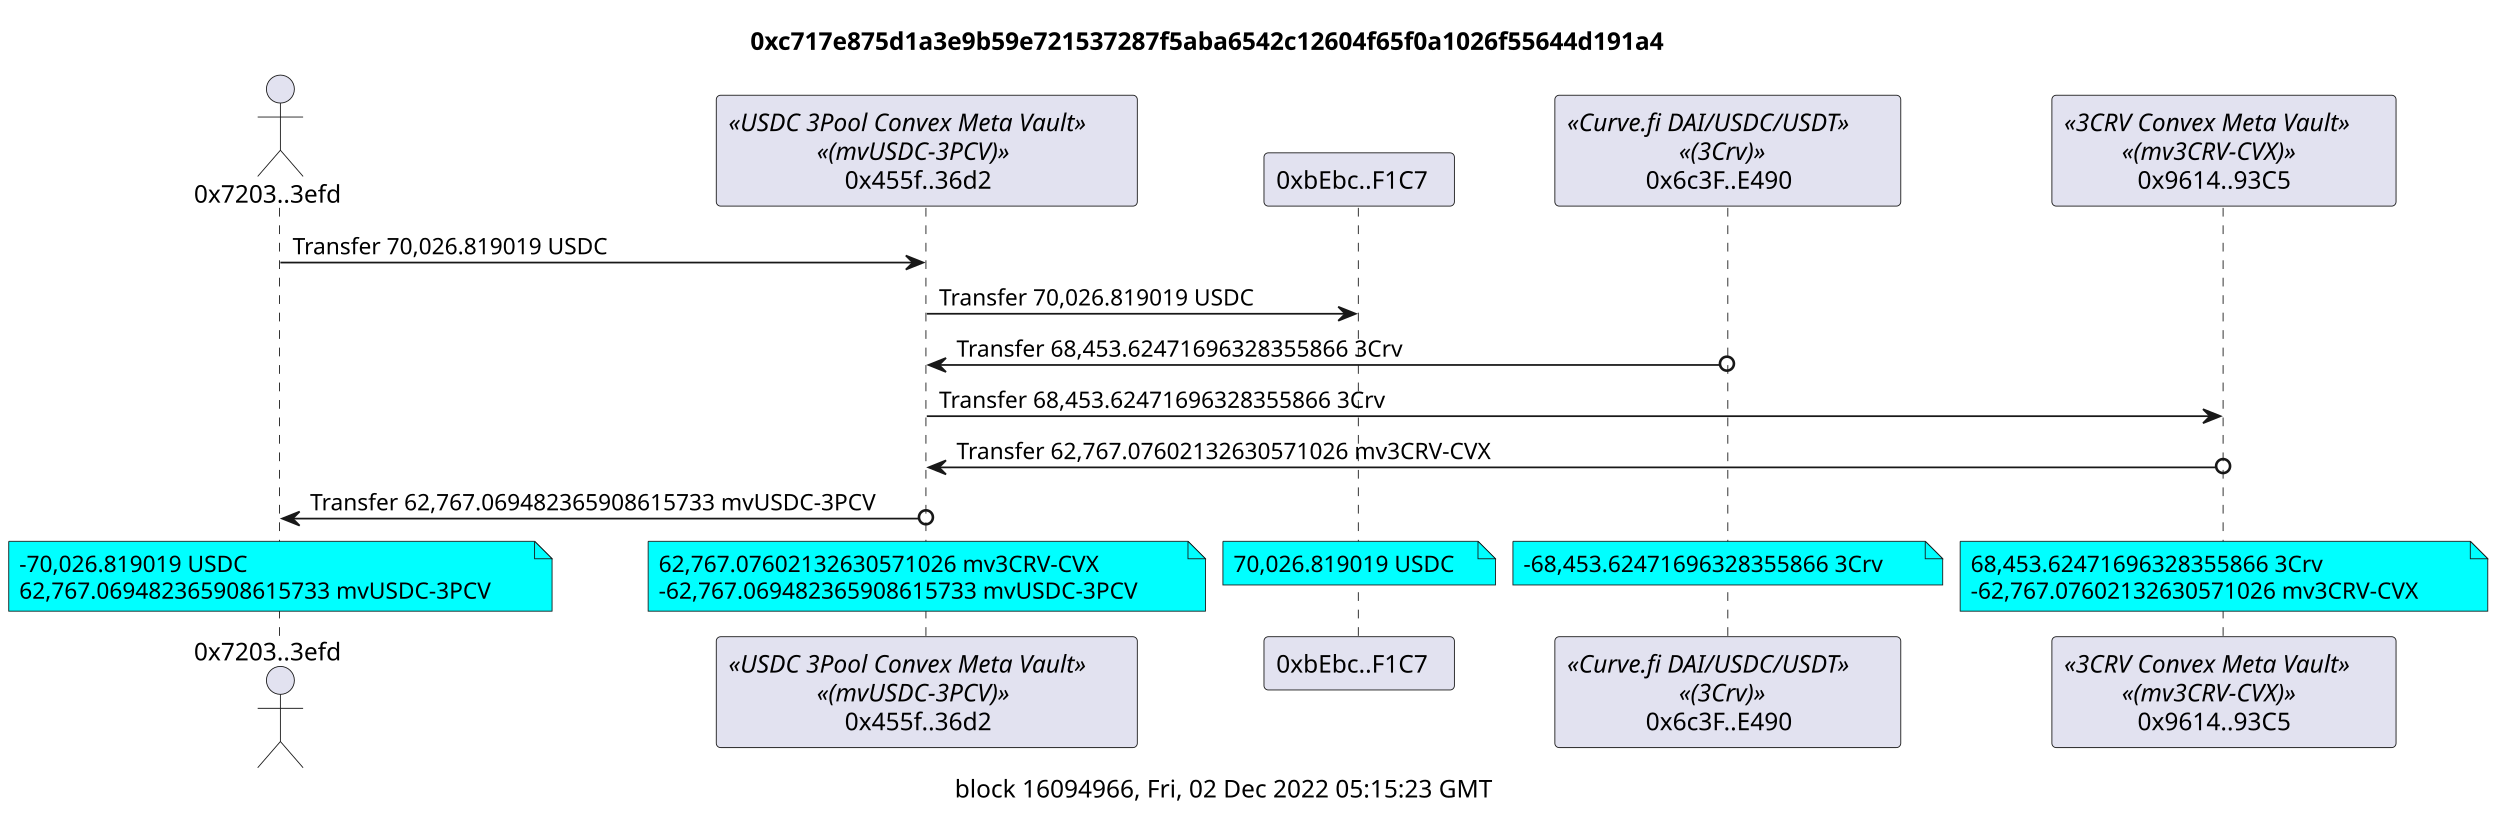
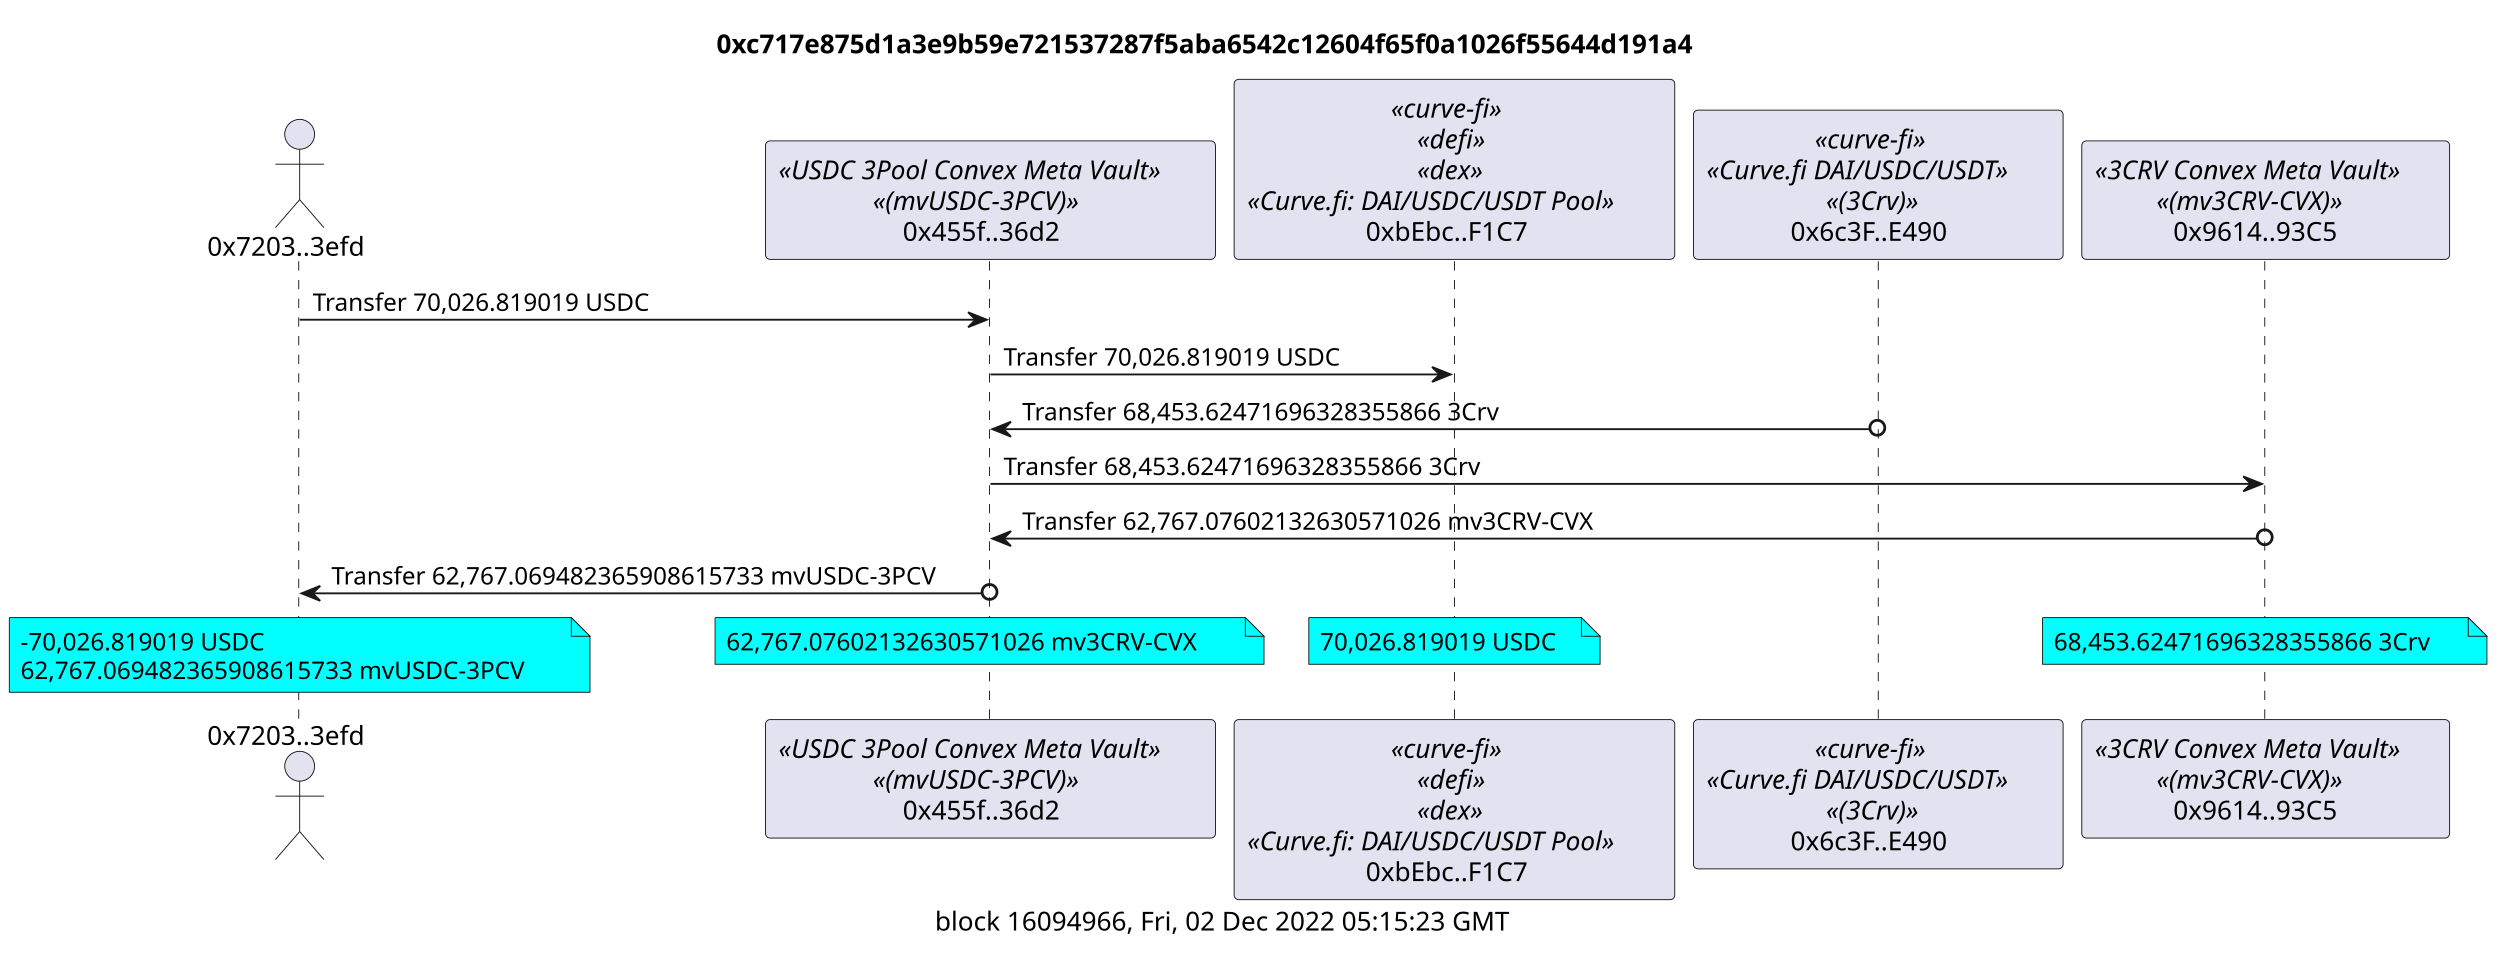
- <svg xmlns="http://www.w3.org/2000/svg" contentStyleType="text/css" height="468px" preserveAspectRatio="none" style="width:1431px;height:468px;background:#FFFFFF;" version="1.1" viewBox="0 0 1431 468" width="1431px" zoomAndPan="magnify">
+ <svg xmlns="http://www.w3.org/2000/svg" contentStyleType="text/css" height="510px" preserveAspectRatio="none" style="width:1339px;height:510px;background:#FFFFFF;" version="1.1" viewBox="0 0 1339 510" width="1339px" zoomAndPan="magnify">
  <defs />
  <g>
-     <text fill="#000000" font-family="sans-serif" font-size="14" font-weight="bold" lengthAdjust="spacing" textLength="569" x="429.5" y="28.535">0xc717e875d1a3e9b59e721537287f5aba6542c12604f65f0a1026f55644d191a4</text>
-     <text fill="#000000" font-family="sans-serif" font-size="14" lengthAdjust="spacing" textLength="335" x="546.5" y="456.484">block 16094966, Fri, 02 Dec 2022 05:15:23 GMT</text>
-     <line style="stroke:#181818;stroke-width:0.5;stroke-dasharray:5.0,5.0;" x1="160" x2="160" y1="118.977" y2="365.461" />
-     <line style="stroke:#181818;stroke-width:0.5;stroke-dasharray:5.0,5.0;" x1="530" x2="530" y1="118.977" y2="365.461" />
-     <line style="stroke:#181818;stroke-width:0.5;stroke-dasharray:5.0,5.0;" x1="777.5" x2="777.5" y1="118.977" y2="365.461" />
-     <line style="stroke:#181818;stroke-width:0.5;stroke-dasharray:5.0,5.0;" x1="989" x2="989" y1="118.977" y2="365.461" />
-     <line style="stroke:#181818;stroke-width:0.5;stroke-dasharray:5.0,5.0;" x1="1272.5" x2="1272.5" y1="118.977" y2="365.461" />
-     <text fill="#000000" font-family="sans-serif" font-size="14" lengthAdjust="spacing" textLength="93" x="111" y="116.023">0x7203..3efd</text>
-     <ellipse cx="160.5" cy="50.988" fill="#E2E2F0" rx="8" ry="8" style="stroke:#181818;stroke-width:0.5;" />
-     <path d="M160.5,58.988 L160.5,85.988 M147.5,66.988 L173.5,66.988 M160.5,85.988 L147.5,100.988 M160.5,85.988 L173.5,100.988 " fill="none" style="stroke:#181818;stroke-width:0.5;" />
-     <text fill="#000000" font-family="sans-serif" font-size="14" lengthAdjust="spacing" textLength="93" x="111" y="377.996">0x7203..3efd</text>
-     <ellipse cx="160.5" cy="389.449" fill="#E2E2F0" rx="8" ry="8" style="stroke:#181818;stroke-width:0.5;" />
-     <path d="M160.5,397.449 L160.5,424.449 M147.5,405.449 L173.5,405.449 M160.5,424.449 L147.5,439.449 M160.5,424.449 L173.5,439.449 " fill="none" style="stroke:#181818;stroke-width:0.5;" />
-     <rect fill="#E2E2F0" height="63.465" rx="2.5" ry="2.5" style="stroke:#181818;stroke-width:0.5;" width="241" x="410" y="54.512" />
-     <text fill="#000000" font-family="sans-serif" font-size="14" font-style="italic" lengthAdjust="spacing" textLength="227" x="417" y="75.047">«USDC 3Pool Convex Meta Vault»</text>
-     <text fill="#000000" font-family="sans-serif" font-size="14" font-style="italic" lengthAdjust="spacing" textLength="126" x="467.5" y="91.535">«(mvUSDC-3PCV)»</text>
-     <text fill="#000000" font-family="sans-serif" font-size="14" lengthAdjust="spacing" textLength="94" x="483.5" y="108.023">0x455f..36d2</text>
-     <rect fill="#E2E2F0" height="63.465" rx="2.5" ry="2.5" style="stroke:#181818;stroke-width:0.5;" width="241" x="410" y="364.461" />
-     <text fill="#000000" font-family="sans-serif" font-size="14" font-style="italic" lengthAdjust="spacing" textLength="227" x="417" y="384.996">«USDC 3Pool Convex Meta Vault»</text>
-     <text fill="#000000" font-family="sans-serif" font-size="14" font-style="italic" lengthAdjust="spacing" textLength="126" x="467.5" y="401.484">«(mvUSDC-3PCV)»</text>
-     <text fill="#000000" font-family="sans-serif" font-size="14" lengthAdjust="spacing" textLength="94" x="483.5" y="417.973">0x455f..36d2</text>
-     <rect fill="#E2E2F0" height="30.488" rx="2.5" ry="2.5" style="stroke:#181818;stroke-width:0.5;" width="109" x="723.5" y="87.488" />
-     <text fill="#000000" font-family="sans-serif" font-size="14" lengthAdjust="spacing" textLength="95" x="730.5" y="108.023">0xbEbc..F1C7</text>
-     <rect fill="#E2E2F0" height="30.488" rx="2.5" ry="2.5" style="stroke:#181818;stroke-width:0.5;" width="109" x="723.5" y="364.461" />
-     <text fill="#000000" font-family="sans-serif" font-size="14" lengthAdjust="spacing" textLength="95" x="730.5" y="384.996">0xbEbc..F1C7</text>
-     <rect fill="#E2E2F0" height="63.465" rx="2.5" ry="2.5" style="stroke:#181818;stroke-width:0.5;" width="198" x="890" y="54.512" />
-     <text fill="#000000" font-family="sans-serif" font-size="14" font-style="italic" lengthAdjust="spacing" textLength="184" x="897" y="75.047">«Curve.fi DAI/USDC/USDT»</text>
-     <text fill="#000000" font-family="sans-serif" font-size="14" font-style="italic" lengthAdjust="spacing" textLength="56" x="961" y="91.535">«(3Crv)»</text>
-     <text fill="#000000" font-family="sans-serif" font-size="14" lengthAdjust="spacing" textLength="94" x="942" y="108.023">0x6c3F..E490</text>
-     <rect fill="#E2E2F0" height="63.465" rx="2.5" ry="2.5" style="stroke:#181818;stroke-width:0.5;" width="198" x="890" y="364.461" />
-     <text fill="#000000" font-family="sans-serif" font-size="14" font-style="italic" lengthAdjust="spacing" textLength="184" x="897" y="384.996">«Curve.fi DAI/USDC/USDT»</text>
-     <text fill="#000000" font-family="sans-serif" font-size="14" font-style="italic" lengthAdjust="spacing" textLength="56" x="961" y="401.484">«(3Crv)»</text>
-     <text fill="#000000" font-family="sans-serif" font-size="14" lengthAdjust="spacing" textLength="94" x="942" y="417.973">0x6c3F..E490</text>
-     <rect fill="#E2E2F0" height="63.465" rx="2.5" ry="2.5" style="stroke:#181818;stroke-width:0.5;" width="197" x="1174.5" y="54.512" />
-     <text fill="#000000" font-family="sans-serif" font-size="14" font-style="italic" lengthAdjust="spacing" textLength="183" x="1181.5" y="75.047">«3CRV Convex Meta Vault»</text>
-     <text fill="#000000" font-family="sans-serif" font-size="14" font-style="italic" lengthAdjust="spacing" textLength="117" x="1214.5" y="91.535">«(mv3CRV-CVX)»</text>
-     <text fill="#000000" font-family="sans-serif" font-size="14" lengthAdjust="spacing" textLength="99" x="1223.5" y="108.023">0x9614..93C5</text>
-     <rect fill="#E2E2F0" height="63.465" rx="2.5" ry="2.5" style="stroke:#181818;stroke-width:0.5;" width="197" x="1174.5" y="364.461" />
-     <text fill="#000000" font-family="sans-serif" font-size="14" font-style="italic" lengthAdjust="spacing" textLength="183" x="1181.5" y="384.996">«3CRV Convex Meta Vault»</text>
-     <text fill="#000000" font-family="sans-serif" font-size="14" font-style="italic" lengthAdjust="spacing" textLength="117" x="1214.5" y="401.484">«(mv3CRV-CVX)»</text>
-     <text fill="#000000" font-family="sans-serif" font-size="14" lengthAdjust="spacing" textLength="99" x="1223.5" y="417.973">0x9614..93C5</text>
-     <polygon fill="#181818" points="518.5,146.287,528.5,150.287,518.5,154.287,522.5,150.287" style="stroke:#181818;stroke-width:1.0;" />
-     <line style="stroke:#181818;stroke-width:1.0;" x1="160.5" x2="524.5" y1="150.287" y2="150.287" />
-     <text fill="#000000" font-family="sans-serif" font-size="13" lengthAdjust="spacing" textLength="191" x="167.5" y="145.545">Transfer 70,026.819019 USDC</text>
-     <polygon fill="#181818" points="766,175.598,776,179.598,766,183.598,770,179.598" style="stroke:#181818;stroke-width:1.0;" />
-     <line style="stroke:#181818;stroke-width:1.0;" x1="530.5" x2="772" y1="179.598" y2="179.598" />
-     <text fill="#000000" font-family="sans-serif" font-size="13" lengthAdjust="spacing" textLength="191" x="537.5" y="174.856">Transfer 70,026.819019 USDC</text>
-     <polygon fill="#181818" points="541.5,204.908,531.5,208.908,541.5,212.908,537.5,208.908" style="stroke:#181818;stroke-width:1.0;" />
-     <ellipse cx="988.5" cy="208.158" fill="none" rx="4" ry="4" style="stroke:#181818;stroke-width:1.5;" />
-     <line style="stroke:#181818;stroke-width:1.0;" x1="535.5" x2="984" y1="208.908" y2="208.908" />
-     <text fill="#000000" font-family="sans-serif" font-size="13" lengthAdjust="spacing" textLength="273" x="547.5" y="204.166">Transfer 68,453.62471696328355866 3Crv</text>
-     <polygon fill="#181818" points="1261,234.219,1271,238.219,1261,242.219,1265,238.219" style="stroke:#181818;stroke-width:1.0;" />
-     <line style="stroke:#181818;stroke-width:1.0;" x1="530.5" x2="1267" y1="238.219" y2="238.219" />
-     <text fill="#000000" font-family="sans-serif" font-size="13" lengthAdjust="spacing" textLength="273" x="537.5" y="233.477">Transfer 68,453.62471696328355866 3Crv</text>
-     <polygon fill="#181818" points="541.5,263.529,531.5,267.529,541.5,271.529,537.5,267.529" style="stroke:#181818;stroke-width:1.0;" />
-     <ellipse cx="1272.5" cy="266.779" fill="none" rx="4" ry="4" style="stroke:#181818;stroke-width:1.5;" />
-     <line style="stroke:#181818;stroke-width:1.0;" x1="535.5" x2="1268" y1="267.529" y2="267.529" />
-     <text fill="#000000" font-family="sans-serif" font-size="13" lengthAdjust="spacing" textLength="329" x="547.5" y="262.787">Transfer 62,767.07602132630571026 mv3CRV-CVX</text>
-     <polygon fill="#181818" points="171.5,292.84,161.5,296.84,171.5,300.84,167.5,296.84" style="stroke:#181818;stroke-width:1.0;" />
-     <ellipse cx="530" cy="296.09" fill="none" rx="4" ry="4" style="stroke:#181818;stroke-width:1.5;" />
-     <line style="stroke:#181818;stroke-width:1.0;" x1="165.5" x2="525.5" y1="296.84" y2="296.84" />
-     <text fill="#000000" font-family="sans-serif" font-size="13" lengthAdjust="spacing" textLength="346" x="177.5" y="292.098">Transfer 62,767.069482365908615733 mvUSDC-3PCV</text>
-     <path d="M5,309.84 L5,349.84 L316,349.84 L316,319.84 L306,309.84 L5,309.84 " fill="#00FFFF" style="stroke:#181818;stroke-width:0.5;" />
-     <path d="M306,309.84 L306,319.84 L316,319.84 L306,309.84 " fill="#00FFFF" style="stroke:#181818;stroke-width:0.5;" />
-     <text fill="#000000" font-family="sans-serif" font-size="13" lengthAdjust="spacing" textLength="143" x="11" y="327.408">-70,026.819019 USDC</text>
-     <text fill="#000000" font-family="sans-serif" font-size="13" lengthAdjust="spacing" textLength="290" x="11" y="342.719">62,767.069482365908615733 mvUSDC-3PCV</text>
-     <path d="M371,309.84 L371,349.84 L690,349.84 L690,319.84 L680,309.84 L371,309.84 " fill="#00FFFF" style="stroke:#181818;stroke-width:0.5;" />
-     <path d="M680,309.84 L680,319.84 L690,319.84 L680,309.84 " fill="#00FFFF" style="stroke:#181818;stroke-width:0.5;" />
-     <text fill="#000000" font-family="sans-serif" font-size="13" lengthAdjust="spacing" textLength="273" x="377" y="327.408">62,767.07602132630571026 mv3CRV-CVX</text>
-     <text fill="#000000" font-family="sans-serif" font-size="13" lengthAdjust="spacing" textLength="298" x="377" y="342.719">-62,767.069482365908615733 mvUSDC-3PCV</text>
-     <path d="M700,309.84 L700,334.84 L856,334.84 L856,319.84 L846,309.84 L700,309.84 " fill="#00FFFF" style="stroke:#181818;stroke-width:0.5;" />
-     <path d="M846,309.84 L846,319.84 L856,319.84 L846,309.84 " fill="#00FFFF" style="stroke:#181818;stroke-width:0.5;" />
-     <text fill="#000000" font-family="sans-serif" font-size="13" lengthAdjust="spacing" textLength="135" x="706" y="327.408">70,026.819019 USDC</text>
-     <path d="M866,309.84 L866,334.84 L1112,334.84 L1112,319.84 L1102,309.84 L866,309.84 " fill="#00FFFF" style="stroke:#181818;stroke-width:0.5;" />
-     <path d="M1102,309.84 L1102,319.84 L1112,319.84 L1102,309.84 " fill="#00FFFF" style="stroke:#181818;stroke-width:0.5;" />
-     <text fill="#000000" font-family="sans-serif" font-size="13" lengthAdjust="spacing" textLength="225" x="872" y="327.408">-68,453.62471696328355866 3Crv</text>
-     <path d="M1122,309.84 L1122,349.84 L1424,349.84 L1424,319.84 L1414,309.84 L1122,309.84 " fill="#00FFFF" style="stroke:#181818;stroke-width:0.5;" />
-     <path d="M1414,309.84 L1414,319.84 L1424,319.84 L1414,309.84 " fill="#00FFFF" style="stroke:#181818;stroke-width:0.5;" />
-     <text fill="#000000" font-family="sans-serif" font-size="13" lengthAdjust="spacing" textLength="217" x="1128" y="327.408">68,453.62471696328355866 3Crv</text>
-     <text fill="#000000" font-family="sans-serif" font-size="13" lengthAdjust="spacing" textLength="281" x="1128" y="342.719">-62,767.07602132630571026 mv3CRV-CVX</text>
+     <text fill="#000000" font-family="sans-serif" font-size="14" font-weight="bold" lengthAdjust="spacing" textLength="569" x="383.75" y="28.535">0xc717e875d1a3e9b59e721537287f5aba6542c12604f65f0a1026f55644d191a4</text>
+     <text fill="#000000" font-family="sans-serif" font-size="14" lengthAdjust="spacing" textLength="335" x="500.75" y="498.391">block 16094966, Fri, 02 Dec 2022 05:15:23 GMT</text>
+     <line style="stroke:#181818;stroke-width:0.5;stroke-dasharray:5.0,5.0;" x1="160" x2="160" y1="139.93" y2="386.414" />
+     <line style="stroke:#181818;stroke-width:0.5;stroke-dasharray:5.0,5.0;" x1="530" x2="530" y1="139.93" y2="386.414" />
+     <line style="stroke:#181818;stroke-width:0.5;stroke-dasharray:5.0,5.0;" x1="779" x2="779" y1="139.93" y2="386.414" />
+     <line style="stroke:#181818;stroke-width:0.5;stroke-dasharray:5.0,5.0;" x1="1006" x2="1006" y1="139.93" y2="386.414" />
+     <line style="stroke:#181818;stroke-width:0.5;stroke-dasharray:5.0,5.0;" x1="1213" x2="1213" y1="139.93" y2="386.414" />
+     <text fill="#000000" font-family="sans-serif" font-size="14" lengthAdjust="spacing" textLength="93" x="111" y="136.977">0x7203..3efd</text>
+     <ellipse cx="160.5" cy="71.941" fill="#E2E2F0" rx="8" ry="8" style="stroke:#181818;stroke-width:0.5;" />
+     <path d="M160.5,79.941 L160.5,106.941 M147.5,87.941 L173.5,87.941 M160.5,106.941 L147.5,121.941 M160.5,106.941 L173.5,121.941 " fill="none" style="stroke:#181818;stroke-width:0.5;" />
+     <text fill="#000000" font-family="sans-serif" font-size="14" lengthAdjust="spacing" textLength="93" x="111" y="398.949">0x7203..3efd</text>
+     <ellipse cx="160.5" cy="410.402" fill="#E2E2F0" rx="8" ry="8" style="stroke:#181818;stroke-width:0.5;" />
+     <path d="M160.5,418.402 L160.5,445.402 M147.5,426.402 L173.5,426.402 M160.5,445.402 L147.5,460.402 M160.5,445.402 L173.5,460.402 " fill="none" style="stroke:#181818;stroke-width:0.5;" />
+     <rect fill="#E2E2F0" height="63.465" rx="2.5" ry="2.5" style="stroke:#181818;stroke-width:0.5;" width="241" x="410" y="75.465" />
+     <text fill="#000000" font-family="sans-serif" font-size="14" font-style="italic" lengthAdjust="spacing" textLength="227" x="417" y="96">«USDC 3Pool Convex Meta Vault»</text>
+     <text fill="#000000" font-family="sans-serif" font-size="14" font-style="italic" lengthAdjust="spacing" textLength="126" x="467.5" y="112.488">«(mvUSDC-3PCV)»</text>
+     <text fill="#000000" font-family="sans-serif" font-size="14" lengthAdjust="spacing" textLength="94" x="483.5" y="128.977">0x455f..36d2</text>
+     <rect fill="#E2E2F0" height="63.465" rx="2.5" ry="2.5" style="stroke:#181818;stroke-width:0.5;" width="241" x="410" y="385.414" />
+     <text fill="#000000" font-family="sans-serif" font-size="14" font-style="italic" lengthAdjust="spacing" textLength="227" x="417" y="405.949">«USDC 3Pool Convex Meta Vault»</text>
+     <text fill="#000000" font-family="sans-serif" font-size="14" font-style="italic" lengthAdjust="spacing" textLength="126" x="467.5" y="422.438">«(mvUSDC-3PCV)»</text>
+     <text fill="#000000" font-family="sans-serif" font-size="14" lengthAdjust="spacing" textLength="94" x="483.5" y="438.926">0x455f..36d2</text>
+     <rect fill="#E2E2F0" height="96.441" rx="2.5" ry="2.5" style="stroke:#181818;stroke-width:0.5;" width="236" x="661" y="42.488" />
+     <text fill="#000000" font-family="sans-serif" font-size="14" font-style="italic" lengthAdjust="spacing" textLength="68" x="745" y="63.023">«curve-fi»</text>
+     <text fill="#000000" font-family="sans-serif" font-size="14" font-style="italic" lengthAdjust="spacing" textLength="40" x="759" y="79.512">«defi»</text>
+     <text fill="#000000" font-family="sans-serif" font-size="14" font-style="italic" lengthAdjust="spacing" textLength="40" x="759" y="96">«dex»</text>
+     <text fill="#000000" font-family="sans-serif" font-size="14" font-style="italic" lengthAdjust="spacing" textLength="222" x="668" y="112.488">«Curve.fi: DAI/USDC/USDT Pool»</text>
+     <text fill="#000000" font-family="sans-serif" font-size="14" lengthAdjust="spacing" textLength="95" x="731.5" y="128.977">0xbEbc..F1C7</text>
+     <rect fill="#E2E2F0" height="96.441" rx="2.5" ry="2.5" style="stroke:#181818;stroke-width:0.5;" width="236" x="661" y="385.414" />
+     <text fill="#000000" font-family="sans-serif" font-size="14" font-style="italic" lengthAdjust="spacing" textLength="68" x="745" y="405.949">«curve-fi»</text>
+     <text fill="#000000" font-family="sans-serif" font-size="14" font-style="italic" lengthAdjust="spacing" textLength="40" x="759" y="422.438">«defi»</text>
+     <text fill="#000000" font-family="sans-serif" font-size="14" font-style="italic" lengthAdjust="spacing" textLength="40" x="759" y="438.926">«dex»</text>
+     <text fill="#000000" font-family="sans-serif" font-size="14" font-style="italic" lengthAdjust="spacing" textLength="222" x="668" y="455.414">«Curve.fi: DAI/USDC/USDT Pool»</text>
+     <text fill="#000000" font-family="sans-serif" font-size="14" lengthAdjust="spacing" textLength="95" x="731.5" y="471.902">0xbEbc..F1C7</text>
+     <rect fill="#E2E2F0" height="79.953" rx="2.5" ry="2.5" style="stroke:#181818;stroke-width:0.5;" width="198" x="907" y="58.977" />
+     <text fill="#000000" font-family="sans-serif" font-size="14" font-style="italic" lengthAdjust="spacing" textLength="68" x="972" y="79.512">«curve-fi»</text>
+     <text fill="#000000" font-family="sans-serif" font-size="14" font-style="italic" lengthAdjust="spacing" textLength="184" x="914" y="96">«Curve.fi DAI/USDC/USDT»</text>
+     <text fill="#000000" font-family="sans-serif" font-size="14" font-style="italic" lengthAdjust="spacing" textLength="56" x="978" y="112.488">«(3Crv)»</text>
+     <text fill="#000000" font-family="sans-serif" font-size="14" lengthAdjust="spacing" textLength="94" x="959" y="128.977">0x6c3F..E490</text>
+     <rect fill="#E2E2F0" height="79.953" rx="2.5" ry="2.5" style="stroke:#181818;stroke-width:0.5;" width="198" x="907" y="385.414" />
+     <text fill="#000000" font-family="sans-serif" font-size="14" font-style="italic" lengthAdjust="spacing" textLength="68" x="972" y="405.949">«curve-fi»</text>
+     <text fill="#000000" font-family="sans-serif" font-size="14" font-style="italic" lengthAdjust="spacing" textLength="184" x="914" y="422.438">«Curve.fi DAI/USDC/USDT»</text>
+     <text fill="#000000" font-family="sans-serif" font-size="14" font-style="italic" lengthAdjust="spacing" textLength="56" x="978" y="438.926">«(3Crv)»</text>
+     <text fill="#000000" font-family="sans-serif" font-size="14" lengthAdjust="spacing" textLength="94" x="959" y="455.414">0x6c3F..E490</text>
+     <rect fill="#E2E2F0" height="63.465" rx="2.5" ry="2.5" style="stroke:#181818;stroke-width:0.5;" width="197" x="1115" y="75.465" />
+     <text fill="#000000" font-family="sans-serif" font-size="14" font-style="italic" lengthAdjust="spacing" textLength="183" x="1122" y="96">«3CRV Convex Meta Vault»</text>
+     <text fill="#000000" font-family="sans-serif" font-size="14" font-style="italic" lengthAdjust="spacing" textLength="117" x="1155" y="112.488">«(mv3CRV-CVX)»</text>
+     <text fill="#000000" font-family="sans-serif" font-size="14" lengthAdjust="spacing" textLength="99" x="1164" y="128.977">0x9614..93C5</text>
+     <rect fill="#E2E2F0" height="63.465" rx="2.5" ry="2.5" style="stroke:#181818;stroke-width:0.5;" width="197" x="1115" y="385.414" />
+     <text fill="#000000" font-family="sans-serif" font-size="14" font-style="italic" lengthAdjust="spacing" textLength="183" x="1122" y="405.949">«3CRV Convex Meta Vault»</text>
+     <text fill="#000000" font-family="sans-serif" font-size="14" font-style="italic" lengthAdjust="spacing" textLength="117" x="1155" y="422.438">«(mv3CRV-CVX)»</text>
+     <text fill="#000000" font-family="sans-serif" font-size="14" lengthAdjust="spacing" textLength="99" x="1164" y="438.926">0x9614..93C5</text>
+     <polygon fill="#181818" points="518.5,167.24,528.5,171.24,518.5,175.24,522.5,171.24" style="stroke:#181818;stroke-width:1.0;" />
+     <line style="stroke:#181818;stroke-width:1.0;" x1="160.5" x2="524.5" y1="171.24" y2="171.24" />
+     <text fill="#000000" font-family="sans-serif" font-size="13" lengthAdjust="spacing" textLength="191" x="167.5" y="166.498">Transfer 70,026.819019 USDC</text>
+     <polygon fill="#181818" points="767,196.551,777,200.551,767,204.551,771,200.551" style="stroke:#181818;stroke-width:1.0;" />
+     <line style="stroke:#181818;stroke-width:1.0;" x1="530.5" x2="773" y1="200.551" y2="200.551" />
+     <text fill="#000000" font-family="sans-serif" font-size="13" lengthAdjust="spacing" textLength="191" x="537.5" y="195.809">Transfer 70,026.819019 USDC</text>
+     <polygon fill="#181818" points="541.5,225.861,531.5,229.861,541.5,233.861,537.5,229.861" style="stroke:#181818;stroke-width:1.0;" />
+     <ellipse cx="1005.5" cy="229.111" fill="none" rx="4" ry="4" style="stroke:#181818;stroke-width:1.5;" />
+     <line style="stroke:#181818;stroke-width:1.0;" x1="535.5" x2="1001" y1="229.861" y2="229.861" />
+     <text fill="#000000" font-family="sans-serif" font-size="13" lengthAdjust="spacing" textLength="273" x="547.5" y="225.119">Transfer 68,453.62471696328355866 3Crv</text>
+     <polygon fill="#181818" points="1201.5,255.172,1211.5,259.172,1201.5,263.172,1205.5,259.172" style="stroke:#181818;stroke-width:1.0;" />
+     <line style="stroke:#181818;stroke-width:1.0;" x1="530.5" x2="1207.5" y1="259.172" y2="259.172" />
+     <text fill="#000000" font-family="sans-serif" font-size="13" lengthAdjust="spacing" textLength="273" x="537.5" y="254.43">Transfer 68,453.62471696328355866 3Crv</text>
+     <polygon fill="#181818" points="541.5,284.482,531.5,288.482,541.5,292.482,537.5,288.482" style="stroke:#181818;stroke-width:1.0;" />
+     <ellipse cx="1213" cy="287.732" fill="none" rx="4" ry="4" style="stroke:#181818;stroke-width:1.5;" />
+     <line style="stroke:#181818;stroke-width:1.0;" x1="535.5" x2="1208.5" y1="288.482" y2="288.482" />
+     <text fill="#000000" font-family="sans-serif" font-size="13" lengthAdjust="spacing" textLength="329" x="547.5" y="283.74">Transfer 62,767.07602132630571026 mv3CRV-CVX</text>
+     <polygon fill="#181818" points="171.5,313.793,161.5,317.793,171.5,321.793,167.5,317.793" style="stroke:#181818;stroke-width:1.0;" />
+     <ellipse cx="530" cy="317.043" fill="none" rx="4" ry="4" style="stroke:#181818;stroke-width:1.5;" />
+     <line style="stroke:#181818;stroke-width:1.0;" x1="165.5" x2="525.5" y1="317.793" y2="317.793" />
+     <text fill="#000000" font-family="sans-serif" font-size="13" lengthAdjust="spacing" textLength="346" x="177.5" y="313.051">Transfer 62,767.069482365908615733 mvUSDC-3PCV</text>
+     <path d="M5,330.793 L5,370.793 L316,370.793 L316,340.793 L306,330.793 L5,330.793 " fill="#00FFFF" style="stroke:#181818;stroke-width:0.5;" />
+     <path d="M306,330.793 L306,340.793 L316,340.793 L306,330.793 " fill="#00FFFF" style="stroke:#181818;stroke-width:0.5;" />
+     <text fill="#000000" font-family="sans-serif" font-size="13" lengthAdjust="spacing" textLength="143" x="11" y="348.361">-70,026.819019 USDC</text>
+     <text fill="#000000" font-family="sans-serif" font-size="13" lengthAdjust="spacing" textLength="290" x="11" y="363.672">62,767.069482365908615733 mvUSDC-3PCV</text>
+     <path d="M383,330.793 L383,355.793 L677,355.793 L677,340.793 L667,330.793 L383,330.793 " fill="#00FFFF" style="stroke:#181818;stroke-width:0.5;" />
+     <path d="M667,330.793 L667,340.793 L677,340.793 L667,330.793 " fill="#00FFFF" style="stroke:#181818;stroke-width:0.5;" />
+     <text fill="#000000" font-family="sans-serif" font-size="13" lengthAdjust="spacing" textLength="273" x="389" y="348.361">62,767.07602132630571026 mv3CRV-CVX</text>
+     <path d="M701,330.793 L701,355.793 L857,355.793 L857,340.793 L847,330.793 L701,330.793 " fill="#00FFFF" style="stroke:#181818;stroke-width:0.5;" />
+     <path d="M847,330.793 L847,340.793 L857,340.793 L847,330.793 " fill="#00FFFF" style="stroke:#181818;stroke-width:0.5;" />
+     <text fill="#000000" font-family="sans-serif" font-size="13" lengthAdjust="spacing" textLength="135" x="707" y="348.361">70,026.819019 USDC</text>
+     <path d="M1094,330.793 L1094,355.793 L1332,355.793 L1332,340.793 L1322,330.793 L1094,330.793 " fill="#00FFFF" style="stroke:#181818;stroke-width:0.5;" />
+     <path d="M1322,330.793 L1322,340.793 L1332,340.793 L1322,330.793 " fill="#00FFFF" style="stroke:#181818;stroke-width:0.5;" />
+     <text fill="#000000" font-family="sans-serif" font-size="13" lengthAdjust="spacing" textLength="217" x="1100" y="348.361">68,453.62471696328355866 3Crv</text>
  </g>
</svg>
